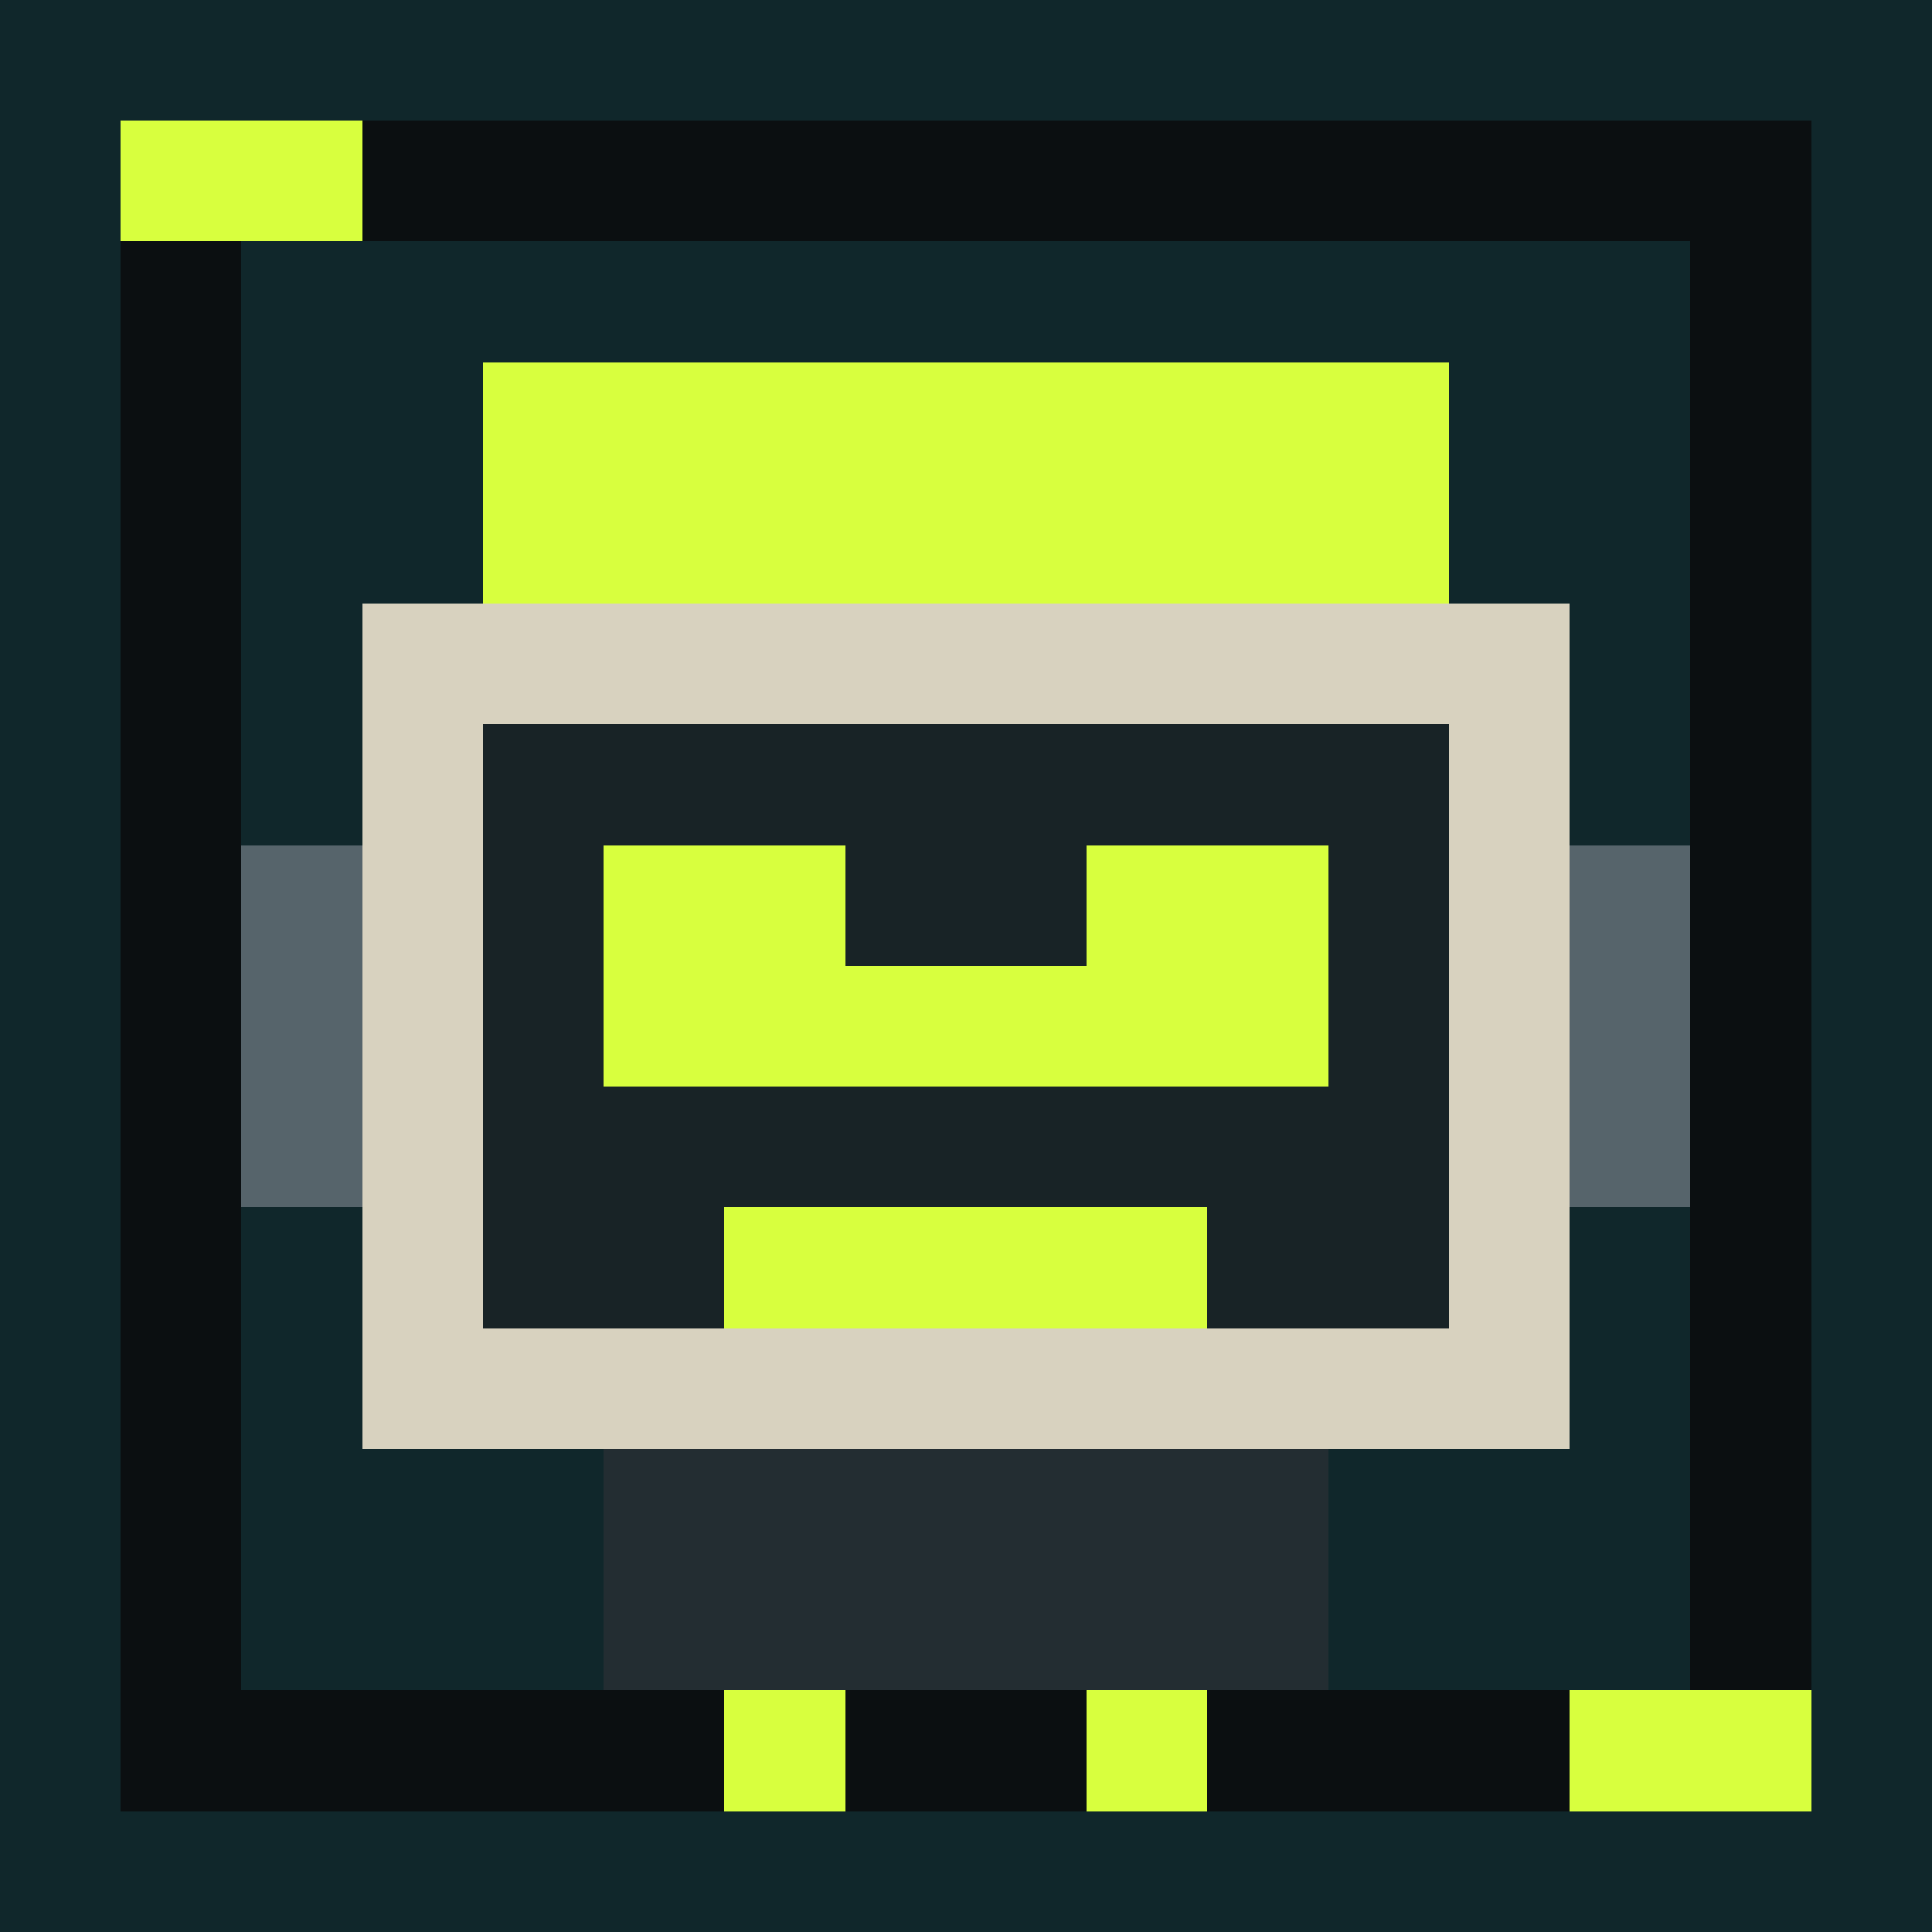
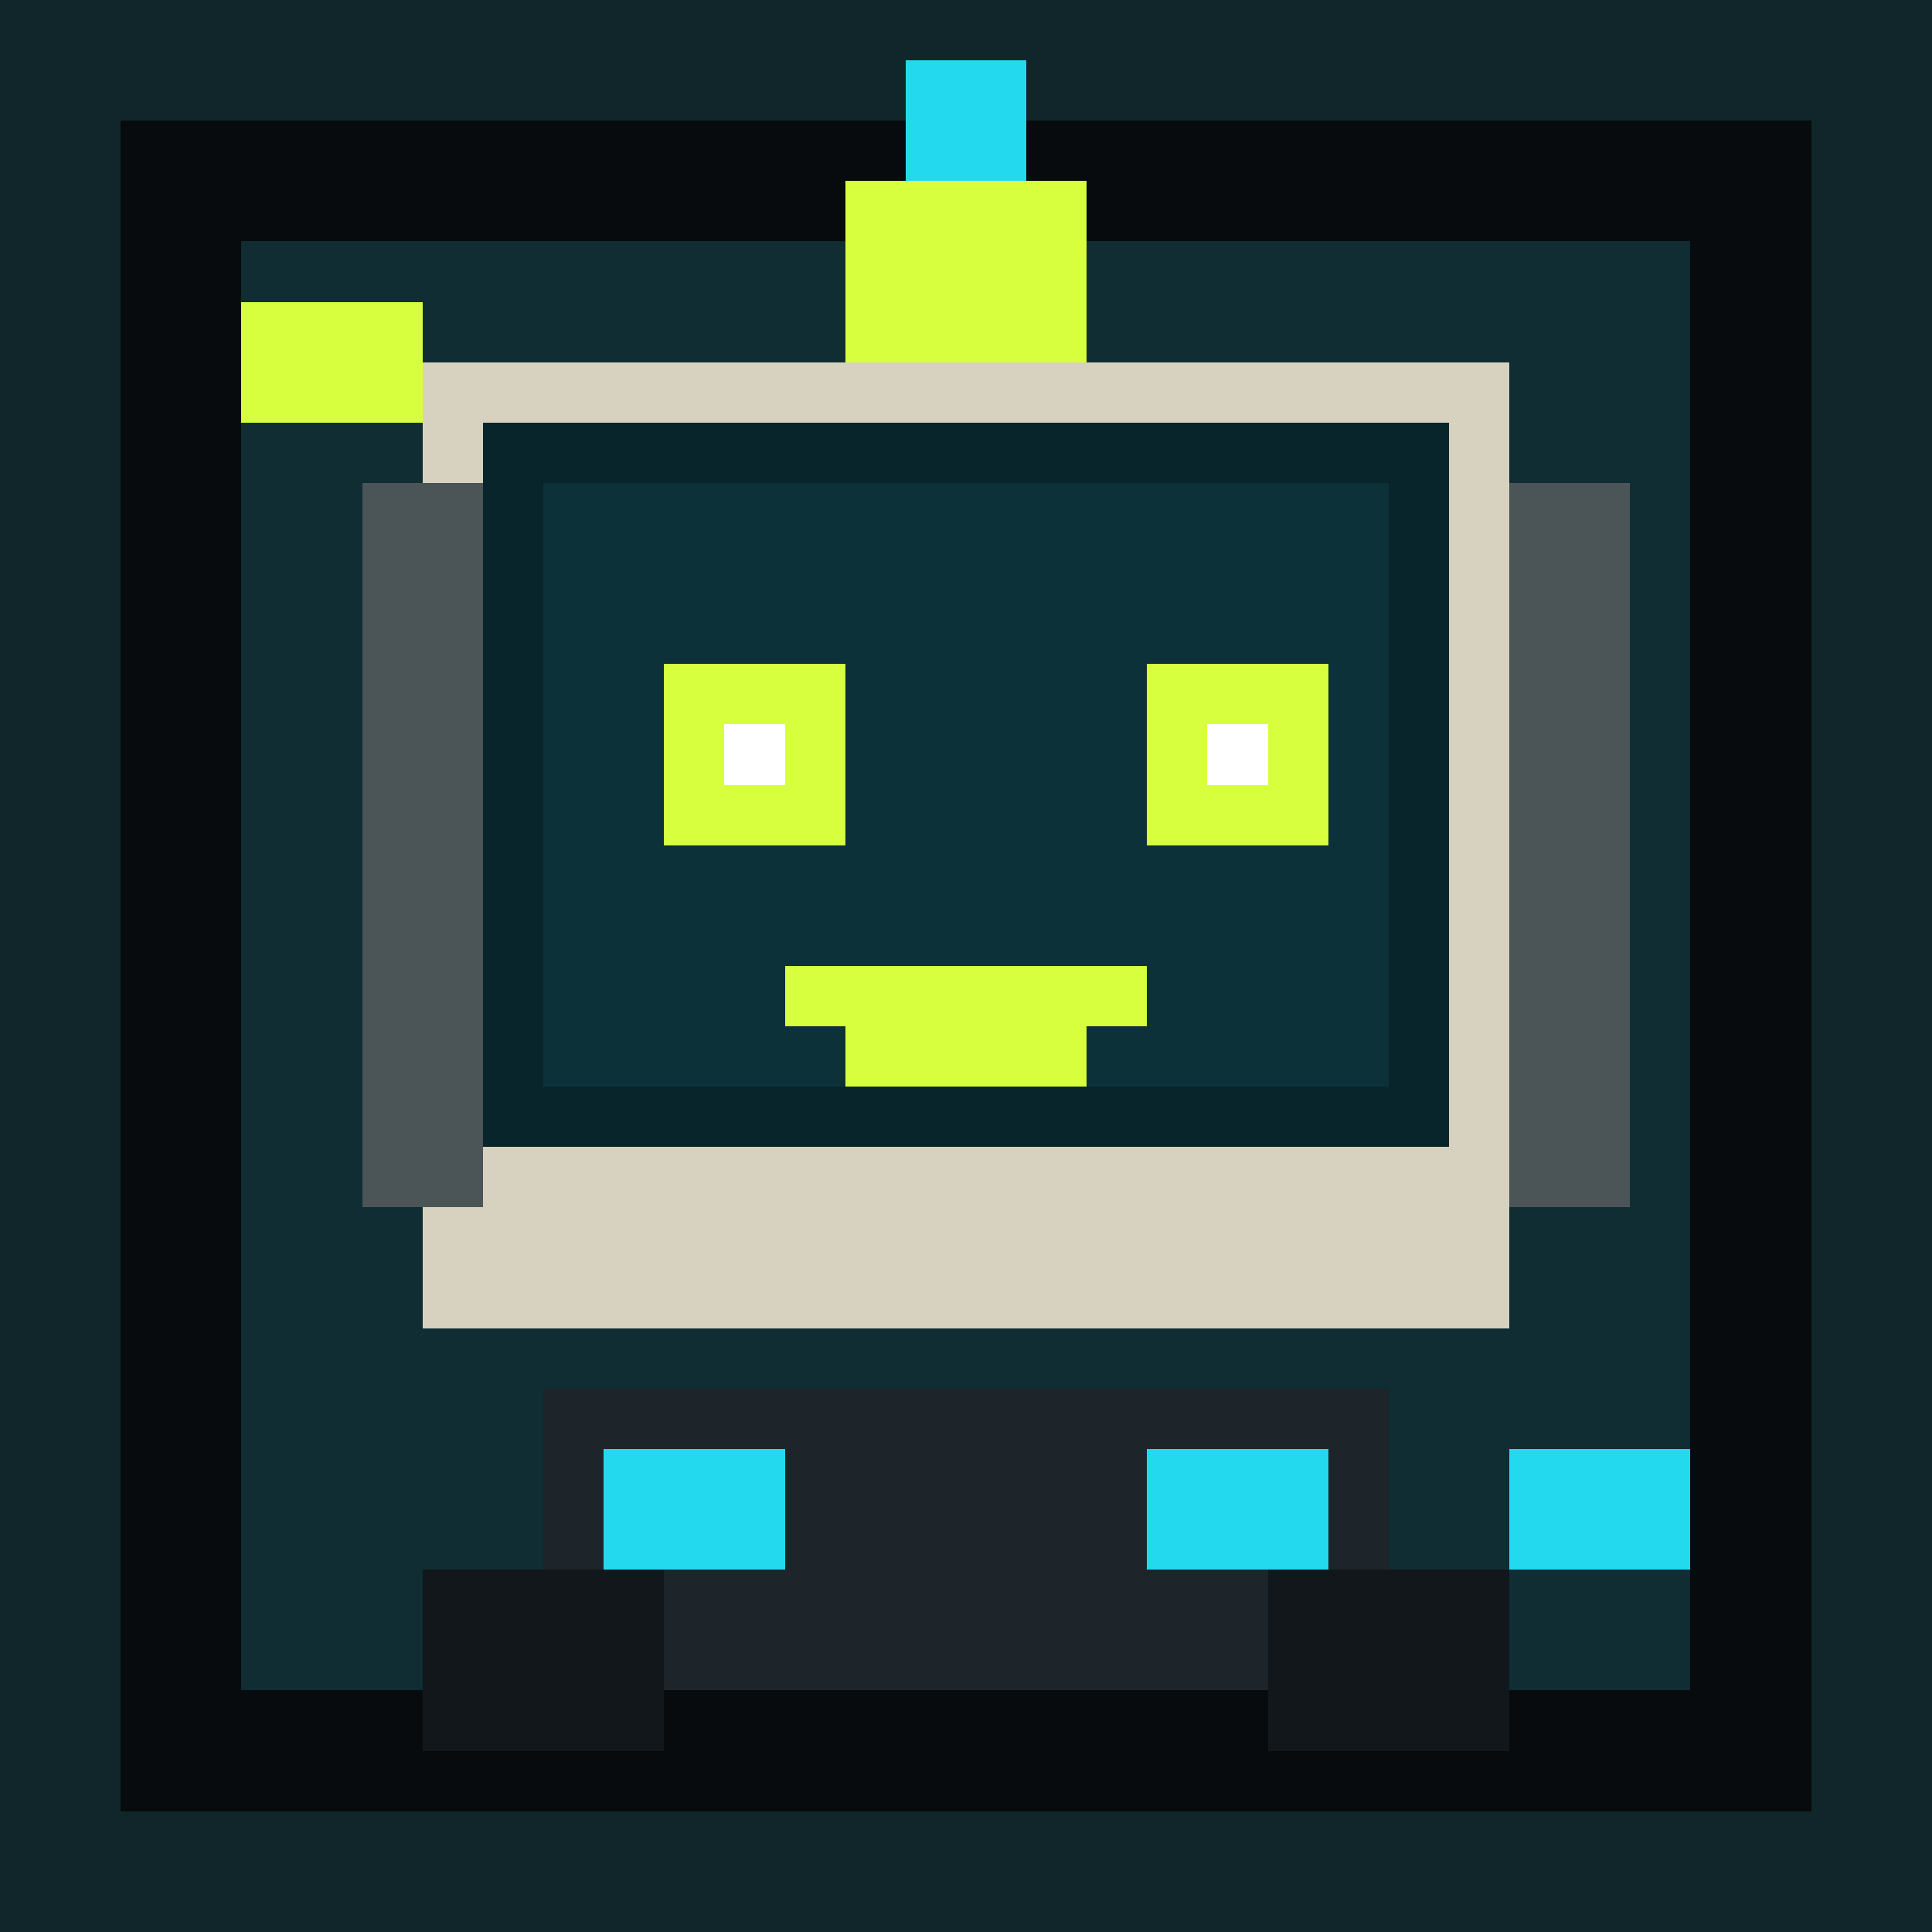
<svg xmlns="http://www.w3.org/2000/svg" width="256" height="256" viewBox="0 0 256 256" shape-rendering="crispEdges">
-   <rect x="0" y="0" width="256" height="256" fill="#10272b" />
-   <rect x="16" y="16" width="224" height="224" fill="#0b0f11" />
-   <rect x="32" y="32" width="192" height="192" fill="#10272b" />
-   <rect x="64" y="48" width="128" height="32" fill="#d8ff3e" />
-   <rect x="48" y="80" width="160" height="112" fill="#d8d2bf" />
-   <rect x="64" y="96" width="128" height="80" fill="#182326" />
-   <rect x="80" y="112" width="32" height="32" fill="#d8ff3e" />
-   <rect x="144" y="112" width="32" height="32" fill="#d8ff3e" />
-   <rect x="112" y="128" width="32" height="16" fill="#d8ff3e" />
-   <rect x="96" y="160" width="64" height="16" fill="#d8ff3e" />
-   <rect x="32" y="112" width="16" height="48" fill="#56646b" />
-   <rect x="208" y="112" width="16" height="48" fill="#56646b" />
-   <rect x="80" y="192" width="96" height="32" fill="#232d32" />
-   <rect x="96" y="224" width="16" height="16" fill="#d8ff3e" />
-   <rect x="144" y="224" width="16" height="16" fill="#d8ff3e" />
-   <rect x="16" y="16" width="32" height="16" fill="#d8ff3e" />
-   <rect x="208" y="224" width="32" height="16" fill="#d8ff3e" />
+   <rect x="0" y="0" width="256" height="256" fill="#10262b" />
+   <rect x="16" y="16" width="224" height="224" fill="#070b0d" />
+   <rect x="32" y="32" width="192" height="192" fill="#102d33" />
+   <rect x="56" y="48" width="144" height="128" fill="#d7d2c0" />
+   <rect x="48" y="64" width="16" height="96" fill="#4b5557" />
+   <rect x="200" y="64" width="16" height="96" fill="#4b5557" />
+   <rect x="64" y="56" width="128" height="96" fill="#08252b" />
+   <rect x="72" y="64" width="112" height="80" fill="#0c3138" />
+   <rect x="88" y="88" width="24" height="24" fill="#d8ff3e" />
+   <rect x="152" y="88" width="24" height="24" fill="#d8ff3e" />
+   <rect x="96" y="96" width="8" height="8" fill="#fff" />
+   <rect x="160" y="96" width="8" height="8" fill="#fff" />
+   <rect x="104" y="128" width="48" height="8" fill="#d8ff3e" />
+   <rect x="112" y="136" width="32" height="8" fill="#d8ff3e" />
+   <rect x="112" y="24" width="32" height="24" fill="#d8ff3e" />
+   <rect x="120" y="8" width="16" height="16" fill="#22d9ee" />
+   <rect x="72" y="184" width="112" height="40" fill="#1d252a" />
+   <rect x="56" y="208" width="32" height="24" fill="#11171b" />
+   <rect x="168" y="208" width="32" height="24" fill="#11171b" />
+   <rect x="80" y="192" width="24" height="16" fill="#22d9ee" />
+   <rect x="152" y="192" width="24" height="16" fill="#22d9ee" />
+   <rect x="32" y="40" width="24" height="16" fill="#d8ff3e" />
+   <rect x="200" y="192" width="24" height="16" fill="#22d9ee" />
</svg>
